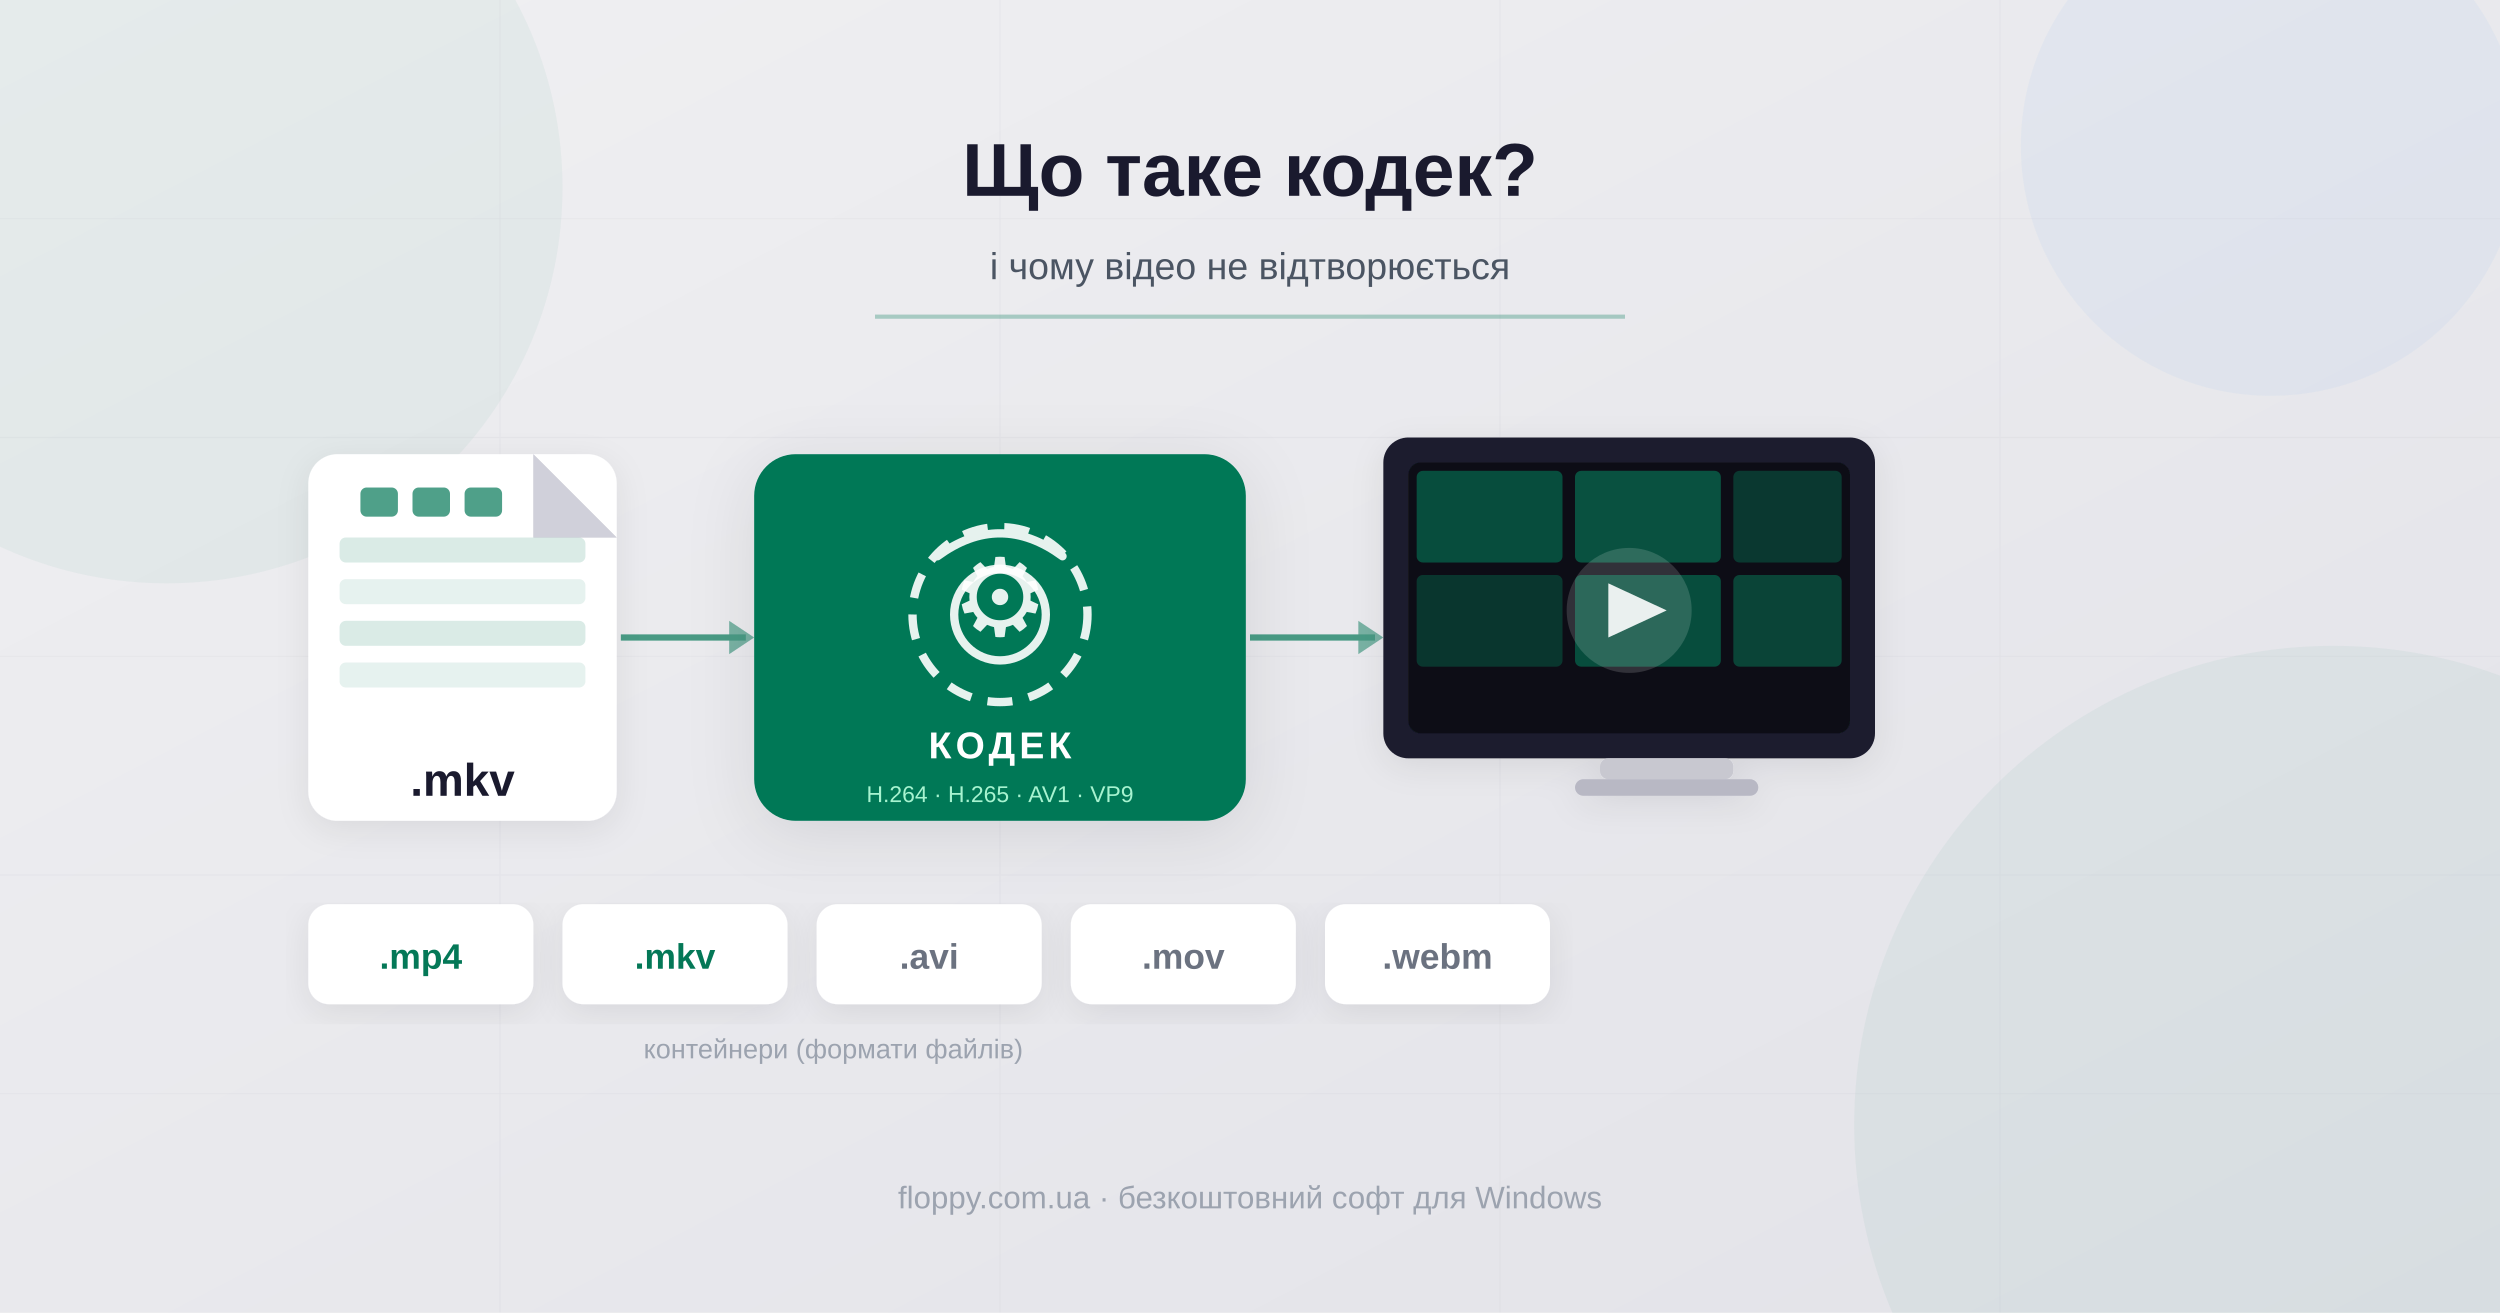
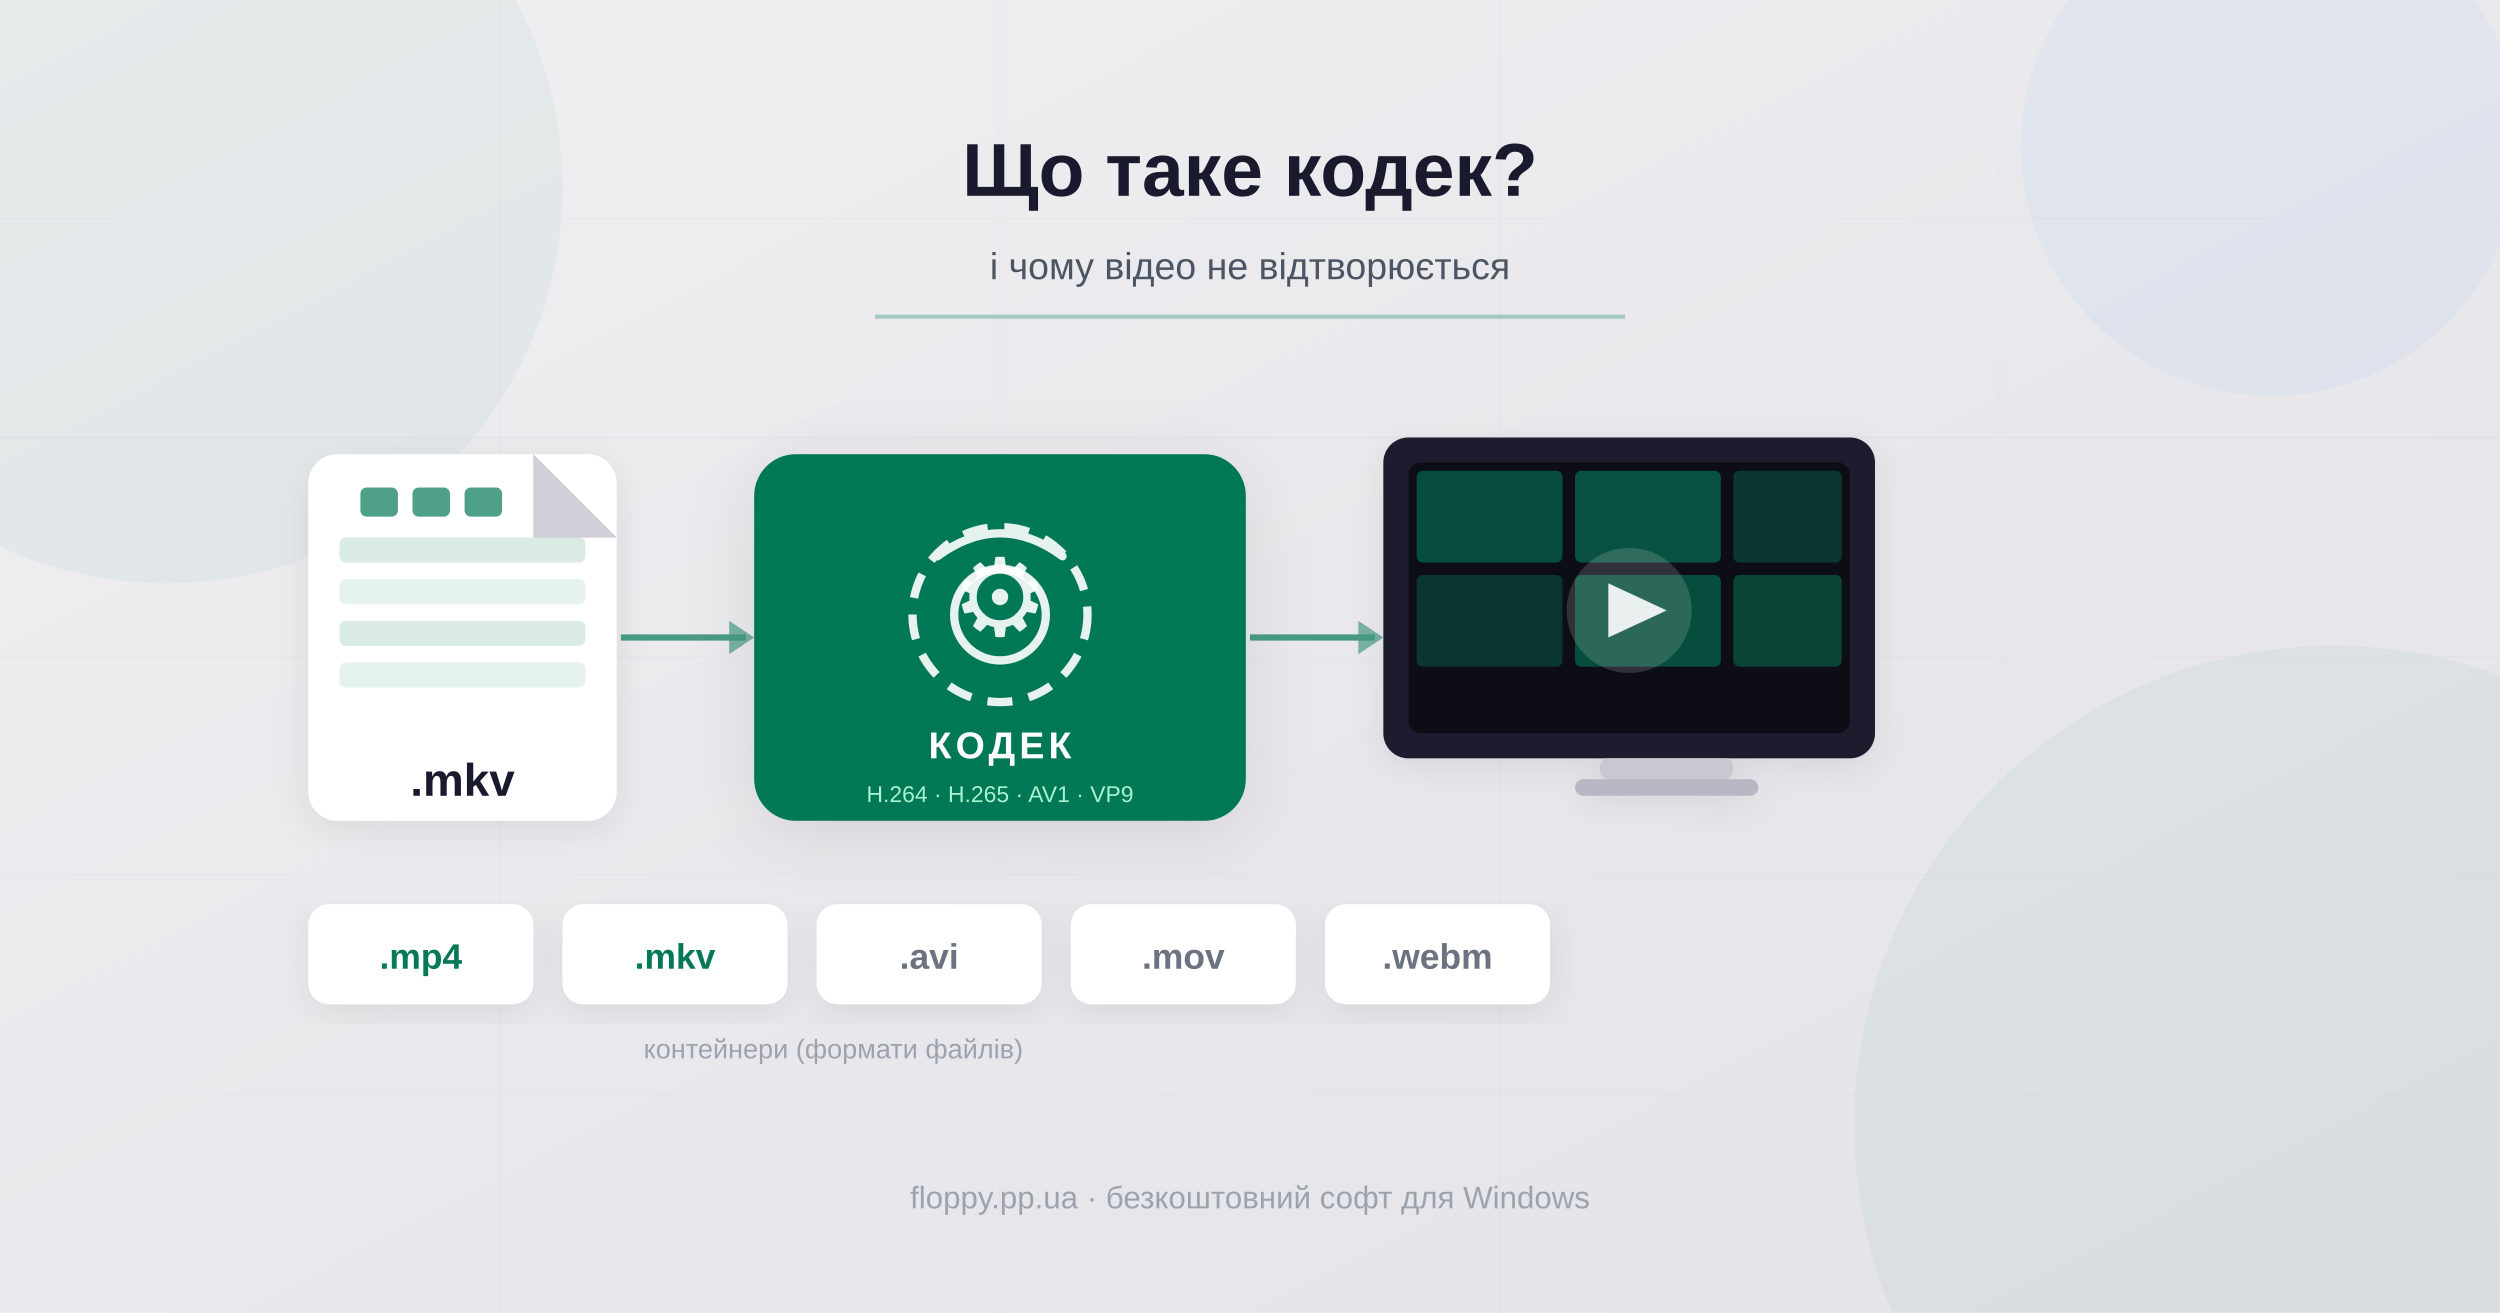
<svg xmlns="http://www.w3.org/2000/svg" width="1200" height="630" viewBox="0 0 1200 630">
  <defs>
    <linearGradient id="bgGrad" x1="0%" y1="0%" x2="100%" y2="100%">
      <stop offset="0%" style="stop-color:#f0f0f2;stop-opacity:1" />
      <stop offset="100%" style="stop-color:#e2e2e8;stop-opacity:1" />
    </linearGradient>
    <filter id="shadow" x="-20%" y="-20%" width="140%" height="140%">
      <feDropShadow dx="0" dy="6" stdDeviation="16" flood-color="#00000018" />
    </filter>
    <filter id="cardshadow" x="-10%" y="-10%" width="120%" height="130%">
      <feDropShadow dx="0" dy="4" stdDeviation="8" flood-color="#00000014" />
    </filter>
  </defs>
  <rect width="1200" height="630" fill="url(#bgGrad)" />
  <circle cx="80" cy="90" r="190" fill="#047857" opacity="0.05" />
  <circle cx="1120" cy="540" r="230" fill="#047857" opacity="0.05" />
  <circle cx="1090" cy="70" r="120" fill="#0071e3" opacity="0.04" />
  <g stroke="#b0b0be" stroke-width="0.5" opacity="0.12">
    <line x1="0" y1="105" x2="1200" y2="105" />
    <line x1="0" y1="210" x2="1200" y2="210" />
    <line x1="0" y1="315" x2="1200" y2="315" />
    <line x1="0" y1="420" x2="1200" y2="420" />
    <line x1="0" y1="525" x2="1200" y2="525" />
    <line x1="240" y1="0" x2="240" y2="630" />
    <line x1="480" y1="0" x2="480" y2="630" />
    <line x1="720" y1="0" x2="720" y2="630" />
    <line x1="960" y1="0" x2="960" y2="630" />
  </g>
  <g filter="url(#cardshadow)">
    <rect x="148" y="218" width="148" height="176" rx="14" fill="#ffffff" />
    <path d="M256,218 L296,258 L256,258 Z" fill="#e2e2e8" />
    <path d="M256,218 L296,258 L256,258 L256,218 Z" fill="#d0d0da" />
  </g>
  <rect x="163" y="258" width="118" height="12" rx="3" fill="#047857" opacity="0.15" />
  <rect x="163" y="278" width="118" height="12" rx="3" fill="#047857" opacity="0.10" />
  <rect x="163" y="298" width="118" height="12" rx="3" fill="#047857" opacity="0.15" />
  <rect x="163" y="318" width="118" height="12" rx="3" fill="#047857" opacity="0.10" />
  <text x="222" y="382" font-family="'Arial', sans-serif" font-size="22" font-weight="700" fill="#1a1a2e" text-anchor="middle">.mkv</text>
  <g fill="#047857" opacity="0.7">
    <rect x="173" y="234" width="18" height="14" rx="3" />
    <rect x="198" y="234" width="18" height="14" rx="3" />
    <rect x="223" y="234" width="18" height="14" rx="3" />
  </g>
  <g stroke="#047857" stroke-width="3" fill="none" opacity="0.7">
    <line x1="298" y1="306" x2="358" y2="306" />
    <path d="M350,298 L362,306 L350,314" fill="#047857" stroke="none" opacity="0.7" />
  </g>
  <g filter="url(#shadow)">
    <rect x="362" y="218" width="236" height="176" rx="20" fill="#047857" />
  </g>
  <g transform="translate(480,295)" fill="none" stroke="#ffffff" stroke-width="4" opacity="0.9">
    <circle cx="0" cy="0" r="42" stroke-dasharray="12 8" />
    <circle cx="0" cy="0" r="22" />
    <path d="M-30,-28 Q0,-50 30,-28" stroke-linecap="round" marker-end="none" />
  </g>
  <text x="480" y="305" font-family="Arial" font-size="52" fill="#ffffff" text-anchor="middle" opacity="0.9">⚙</text>
  <text x="480" y="364" font-family="'Arial', sans-serif" font-size="18" font-weight="700" fill="#ffffff" text-anchor="middle" letter-spacing="2">КОДЕК</text>
  <text x="480" y="385" font-family="'Arial', sans-serif" font-size="11" fill="#a7f3d0" text-anchor="middle">H.264 · H.265 · AV1 · VP9</text>
  <g stroke="#047857" stroke-width="3" fill="none" opacity="0.7">
    <line x1="600" y1="306" x2="660" y2="306" />
    <path d="M652,298 L664,306 L652,314" fill="#047857" stroke="none" opacity="0.7" />
  </g>
  <g filter="url(#cardshadow)">
    <rect x="664" y="210" width="236" height="154" rx="12" fill="#1a1a2e" />
    <rect x="676" y="222" width="212" height="130" rx="6" fill="#0d1117" />
    <rect x="768" y="364" width="64" height="10" rx="4" fill="#c8c8d0" />
    <rect x="756" y="374" width="88" height="8" rx="4" fill="#b8b8c4" />
  </g>
  <rect x="680" y="226" width="70" height="44" rx="3" fill="#047857" opacity="0.6" />
  <rect x="756" y="226" width="70" height="44" rx="3" fill="#059669" opacity="0.5" />
  <rect x="832" y="226" width="52" height="44" rx="3" fill="#047857" opacity="0.4" />
  <rect x="680" y="276" width="70" height="44" rx="3" fill="#065f46" opacity="0.5" />
  <rect x="756" y="276" width="70" height="44" rx="3" fill="#047857" opacity="0.6" />
  <rect x="832" y="276" width="52" height="44" rx="3" fill="#059669" opacity="0.4" />
  <circle cx="782" cy="293" r="30" fill="#ffffff" opacity="0.15" />
  <polygon points="772,280 772,306 800,293" fill="#ffffff" opacity="0.9" />
  <g filter="url(#cardshadow)">
    <rect x="148" y="434" width="108" height="48" rx="10" fill="#ffffff" />
  </g>
  <text x="202" y="465" font-family="'Arial', sans-serif" font-size="17" font-weight="700" fill="#047857" text-anchor="middle">.mp4</text>
  <g filter="url(#cardshadow)">
    <rect x="270" y="434" width="108" height="48" rx="10" fill="#ffffff" />
  </g>
  <text x="324" y="465" font-family="'Arial', sans-serif" font-size="17" font-weight="700" fill="#047857" text-anchor="middle">.mkv</text>
  <g filter="url(#cardshadow)">
    <rect x="392" y="434" width="108" height="48" rx="10" fill="#ffffff" />
  </g>
  <text x="446" y="465" font-family="'Arial', sans-serif" font-size="17" font-weight="700" fill="#6b7280" text-anchor="middle">.avi</text>
  <g filter="url(#cardshadow)">
    <rect x="514" y="434" width="108" height="48" rx="10" fill="#ffffff" />
  </g>
  <text x="568" y="465" font-family="'Arial', sans-serif" font-size="17" font-weight="700" fill="#6b7280" text-anchor="middle">.mov</text>
  <g filter="url(#cardshadow)">
    <rect x="636" y="434" width="108" height="48" rx="10" fill="#ffffff" />
  </g>
  <text x="690" y="465" font-family="'Arial', sans-serif" font-size="17" font-weight="700" fill="#6b7280" text-anchor="middle">.webm</text>
  <text x="400" y="508" font-family="'Arial', sans-serif" font-size="13" fill="#9ca3af" text-anchor="middle">контейнери (формати файлів)</text>
  <text x="600" y="94" font-family="'Arial', sans-serif" font-size="36" font-weight="700" fill="#1a1a2e" text-anchor="middle">Що таке кодек?</text>
  <text x="600" y="134" font-family="'Arial', sans-serif" font-size="18" fill="#4b5563" text-anchor="middle">і чому відео не відтворюється</text>
  <line x1="420" y1="152" x2="780" y2="152" stroke="#047857" stroke-width="2" opacity="0.3" />
-   <text x="600" y="580" font-family="'Arial', sans-serif" font-size="15" fill="#9ca3af" text-anchor="middle">floppy.com.ua · безкоштовний софт для Windows</text>
+   <text x="600" y="580" font-family="'Arial', sans-serif" font-size="15" fill="#9ca3af" text-anchor="middle">floppy.pp.ua · безкоштовний софт для Windows</text>
</svg>
